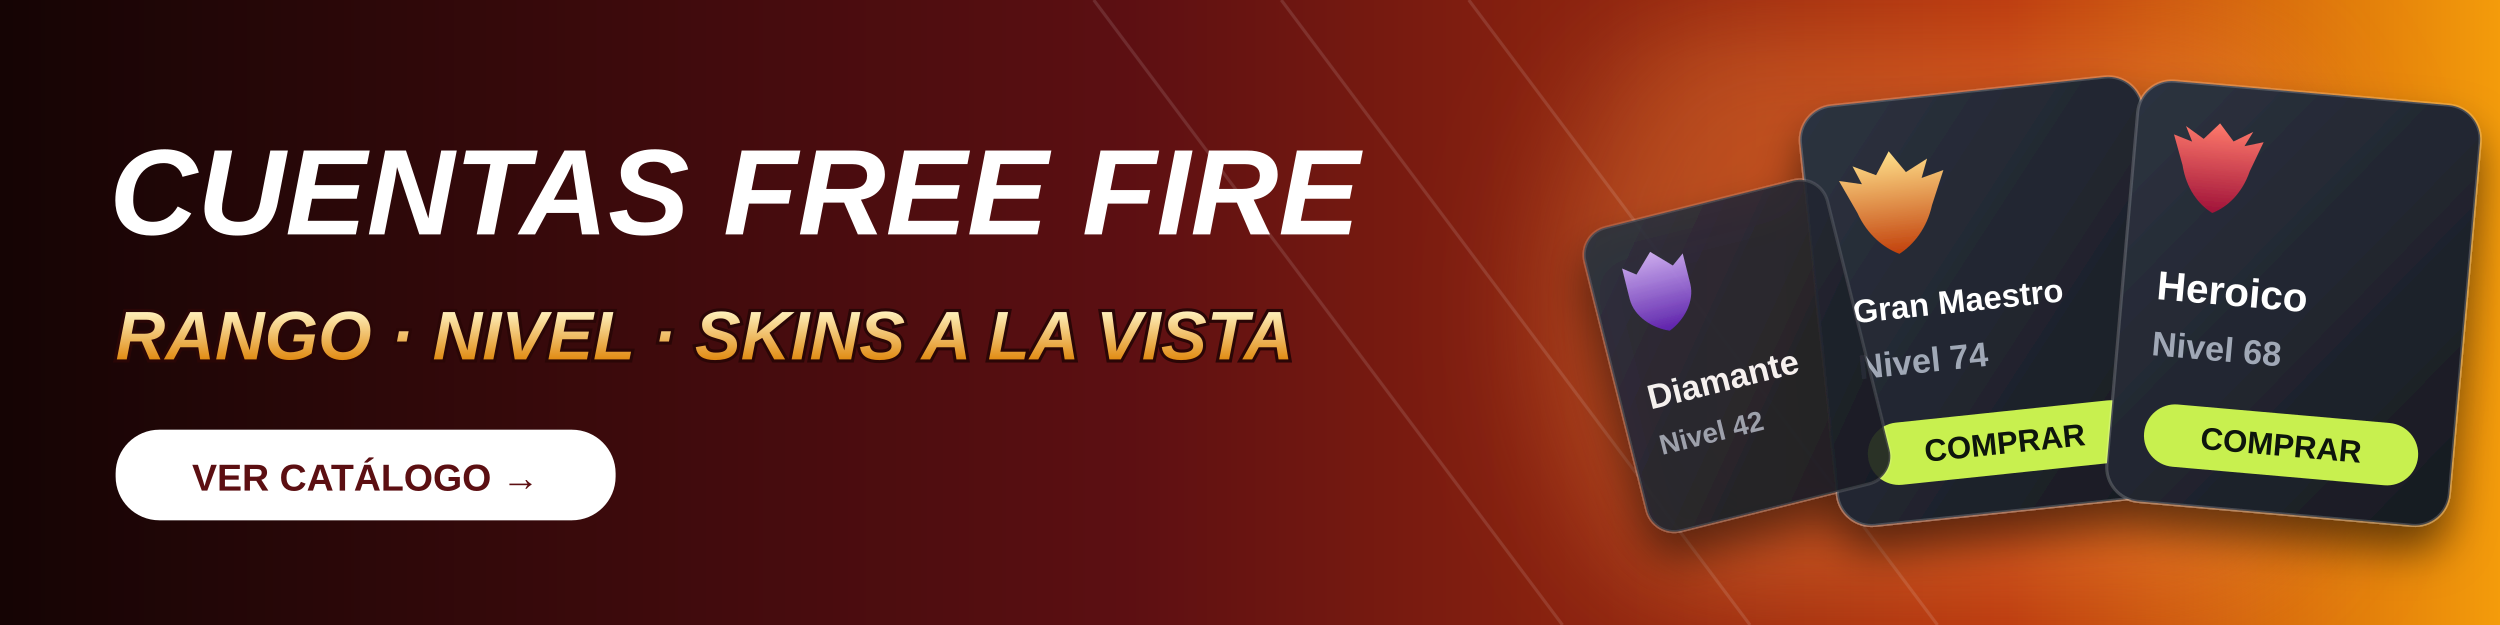
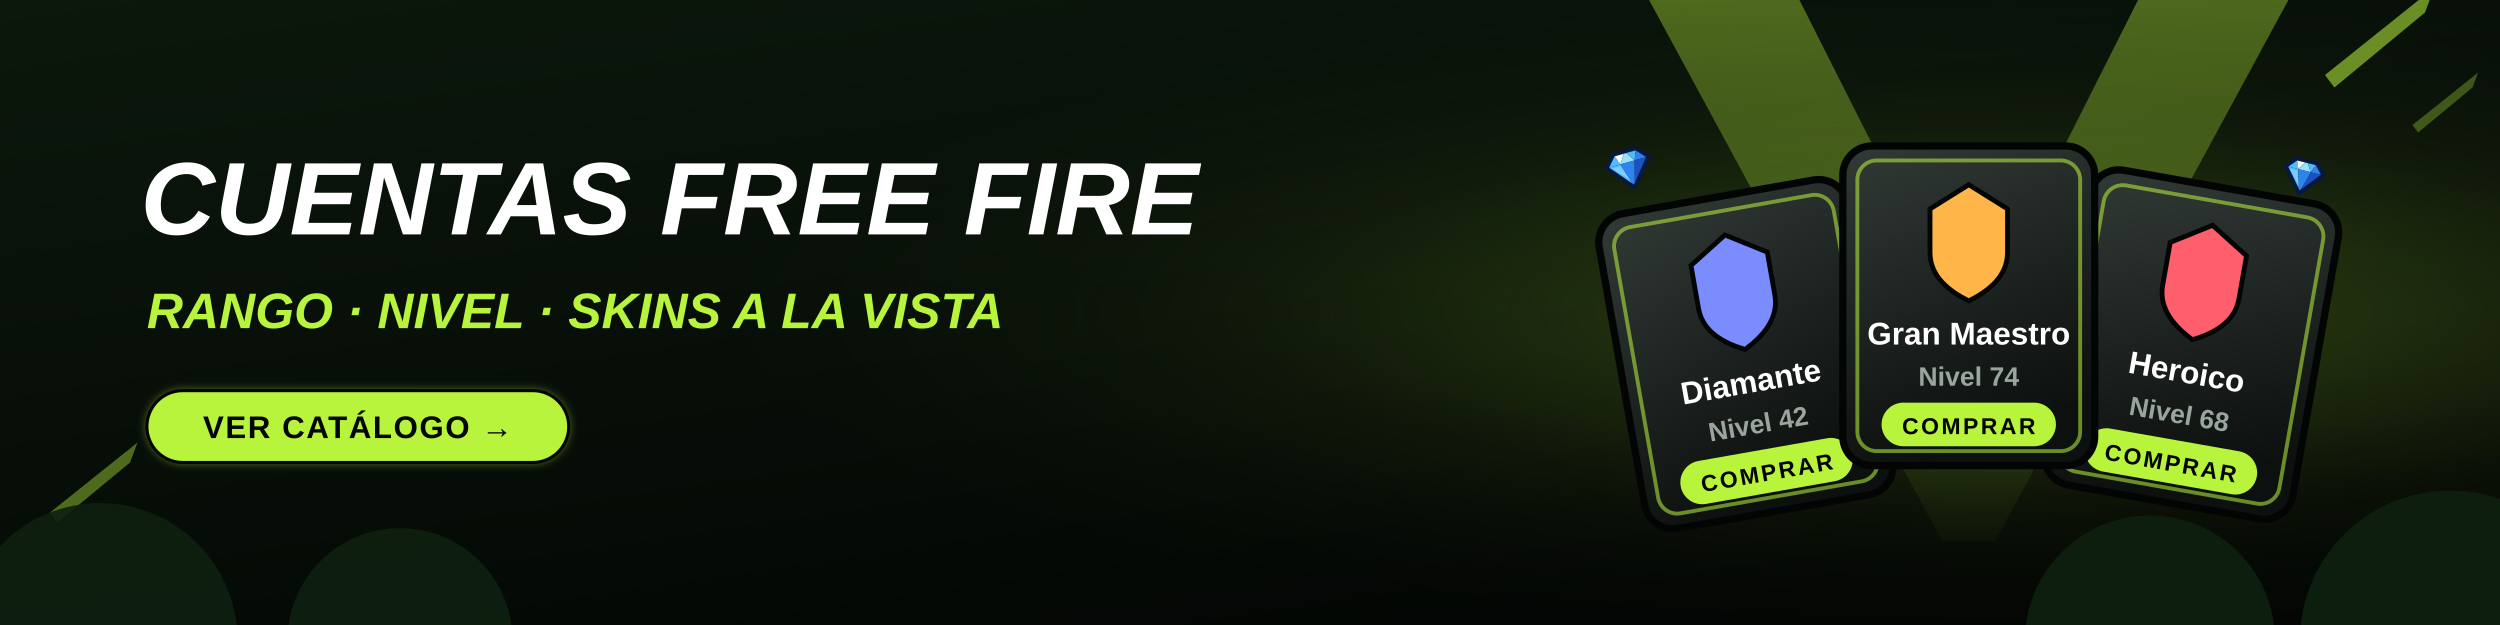
<svg xmlns="http://www.w3.org/2000/svg" viewBox="0 0 1600 400" width="1600" height="400">
  <defs>
-     <linearGradient id="bg" x1="0" y1="0" x2="1" y2="0">
-       <stop offset="0" stop-color="#140404" />
-       <stop offset="0.45" stop-color="#5c0f12" />
-       <stop offset="0.8" stop-color="#b6340c" />
-       <stop offset="1" stop-color="#f59e0b" />
+     <linearGradient id="bg" x1="0" y1="0" x2="0.6" y2="1">
+       <stop offset="0" stop-color="#0c180c" />
+       <stop offset="1" stop-color="#030604" />
    </linearGradient>
-     <linearGradient id="gold" x1="0" y1="0" x2="0" y2="1">
-       <stop offset="0" stop-color="#fff1bd" />
-       <stop offset="1" stop-color="#e08a12" />
+     <linearGradient id="v" x1="0" y1="0" x2="0" y2="1">
+       <stop offset="0" stop-color="#b9f43c" stop-opacity=".4" />
+       <stop offset="1" stop-color="#b9f43c" stop-opacity=".03" />
    </linearGradient>
-     <linearGradient id="card" x1="0" y1="0" x2="1" y2="1">
-       <stop offset="0" stop-color="#2d3340" />
-       <stop offset="1" stop-color="#171a21" />
+     <radialGradient id="glow" cx="0.8" cy="0.5" r="0.55">
+       <stop offset="0" stop-color="#b9f43c" stop-opacity=".24" />
+       <stop offset=".55" stop-color="#b9f43c" stop-opacity=".05" />
+       <stop offset="1" stop-color="#000" stop-opacity="0" />
+     </radialGradient>
+     <radialGradient id="gemglow">
+       <stop offset="0" stop-color="#4fc3ff" stop-opacity=".5" />
+       <stop offset="1" stop-color="#4fc3ff" stop-opacity="0" />
+     </radialGradient>
+     <linearGradient id="dark" x1="0" y1="0" x2="0.3" y2="1">
+       <stop offset="0" stop-color="#323a36" />
+       <stop offset="1" stop-color="#0c100e" />
    </linearGradient>
-     <linearGradient id="gm" x1="0" y1="0" x2="0" y2="1">
-       <stop offset="0" stop-color="#ffe08a" />
-       <stop offset="1" stop-color="#c2410c" />
+     <linearGradient id="lid" x1="0" y1="0" x2="0" y2="1">
+       <stop offset="0" stop-color="#47524c" />
+       <stop offset="1" stop-color="#1b221e" />
    </linearGradient>
-     <linearGradient id="he" x1="0" y1="0" x2="0" y2="1">
-       <stop offset="0" stop-color="#ff7a6b" />
-       <stop offset="1" stop-color="#9f1239" />
-     </linearGradient>
-     <linearGradient id="di" x1="0" y1="0" x2="0" y2="1">
-       <stop offset="0" stop-color="#d1b6ff" />
-       <stop offset="1" stop-color="#5b21b6" />
-     </linearGradient>
-     <filter id="glow" x="-50%" y="-50%" width="200%" height="200%">
-       <feGaussianBlur stdDeviation="40" />
+     <filter id="soft" x="-50%" y="-50%" width="200%" height="200%">
+       <feGaussianBlur stdDeviation="3" />
    </filter>
-     <filter id="shadow" x="-30%" y="-30%" width="160%" height="170%">
-       <feDropShadow dx="0" dy="16" stdDeviation="14" flood-color="#000" flood-opacity=".55" />
-     </filter>
+     <path id="spark" d="M0 -10L2.2 -2.2L10 0L2.2 2.2L0 10L-2.2 2.2L-10 0L-2.2 -2.2Z" fill="#fff" />
  </defs>
  <rect width="1600" height="400" fill="url(#bg)" />
-   <circle cx="1250" cy="200" r="260" fill="#fb923c" opacity=".35" filter="url(#glow)" />
-   <g opacity=".12" stroke="#fff" stroke-width="2">
-     <path d="M700 0 L1000 400" />
-     <path d="M820 0 L1120 400" />
-     <path d="M940 0 L1240 400" />
-   </g>
-   <text x="70" y="150" font-family="Arial Black, Impact, Arial, sans-serif" font-weight="900" font-style="italic" font-size="78" fill="#fff">CUENTAS FREE FIRE</text>
-   <text x="74" y="230" font-family="Arial Black, Impact, Arial, sans-serif" font-weight="900" font-style="italic" font-size="44" fill="url(#gold)" stroke="#2a0606" stroke-width="4" paint-order="stroke">RANGO · NIVEL · SKINS A LA VISTA</text>
-   <rect x="74" y="275" rx="28" width="320" height="58" fill="#ffffff" />
-   <text x="234" y="314" text-anchor="middle" font-family="Arial Black, Arial, sans-serif" font-weight="900" font-size="24" fill="#5c0f12">VER CATÁLOGO  →</text>
-   <g filter="url(#shadow)" font-family="Arial, Helvetica, sans-serif" font-weight="800">
-     <g transform="translate(1150 70) rotate(-6)">
-       <rect width="220" height="270" rx="22" fill="url(#card)" stroke="#ffffff" stroke-opacity=".18" stroke-width="2" />
-       <path transform="translate(22 22) scale(1.2)" d="M0 22l12 3-4-10 12 6 8-12 8 12 12-6-4 10 12-3-8 18c-4 12-12 20-20 24-8-4-16-12-20-24Z" fill="url(#gm)" />
-       <text x="22" y="140" font-size="21" fill="#fff">Gran Maestro</text>
-       <text x="22" y="176" font-size="22" fill="#a0a8b6">Nivel 74</text>
-       <rect x="22" y="206" width="176" height="40" rx="20" fill="#c8f04f" />
-       <text x="110" y="233" text-anchor="middle" font-size="20" fill="#10140a">COMPRAR</text>
+   <path d="M1050 -10H1146.6L1260 214.83L1373.4 -10H1470L1276.8 346.5H1243.2Z" fill="url(#v)" />
+   <rect width="1600" height="400" fill="url(#glow)" />
+   <path d="M1488 48L1558 -8L1552 8L1494 56Z" fill="#b9f43c" opacity="0.55" />
+   <path d="M1544 80L1586 46.4L1582.4 56L1547.6 84.8Z" fill="#b9f43c" opacity="0.3" />
+   <path d="M32 328L88 283.2L83.2 296L36.8 334.4Z" fill="#b9f43c" opacity="0.4" />
+   <circle cx="64" cy="410" r="88" fill="#0d200f" opacity=".9" />
+   <circle cx="256" cy="410" r="72" fill="#0d200f" opacity=".9" />
+   <circle cx="1376" cy="410" r="80" fill="#0d200f" opacity=".9" />
+   <circle cx="1568" cy="410" r="96" fill="#0d200f" opacity=".9" />
+   <g transform="translate(1260 205) scale(1.55)">
+     <g transform="translate(-92 14) rotate(-10)">
+       <rect x="-52" y="-66" width="104" height="132" rx="12" fill="url(#dark)" stroke="#030504" stroke-width="3" />
+       <rect x="-46" y="-60" width="92" height="120" rx="8" fill="none" stroke="#b9f43c" stroke-opacity=".55" stroke-width="1.6" />
+       <path d="M0 -50L16 -40V-22C16 -12 8 -6 0 -2C-8 -6 -16 -12 -16 -22V-40Z" fill="#7b8cff" stroke="#030504" stroke-width="2" />
+       <text x="0" y="16" font-family="Arial Black, Arial, Helvetica, sans-serif" font-weight="900" font-size="13" fill="#fff" text-anchor="middle">Diamante</text>
+       <text x="0" y="33" font-family="Arial, Helvetica, sans-serif" font-weight="700" font-size="11" fill="#9aa59e" text-anchor="middle">Nivel 42</text>
+       <rect x="-36" y="40" width="72" height="18" rx="9" fill="#b9f43c" />
+       <text x="0" y="53" font-family="Arial Black, Arial, Helvetica, sans-serif" font-weight="900" font-size="9.5" fill="#030504" text-anchor="middle" letter-spacing="1">COMPRAR</text>
    </g>
-     <g transform="translate(1370 50) rotate(5)">
-       <rect width="220" height="270" rx="22" fill="url(#card)" stroke="#ffffff" stroke-opacity=".18" stroke-width="2" />
-       <path transform="translate(22 22) scale(1.2)" d="M2 10l10 3-4-8 10 6 8-9 8 9 10-6-4 8 10-3-6 16c-3 12-10 20-18 24-8-4-15-12-18-24Z" fill="url(#he)" />
-       <text x="22" y="140" font-size="26" fill="#fff">Heroico</text>
-       <text x="22" y="176" font-size="22" fill="#a0a8b6">Nivel 68</text>
-       <rect x="22" y="206" width="176" height="40" rx="20" fill="#c8f04f" />
-       <text x="110" y="233" text-anchor="middle" font-size="20" fill="#10140a">COMPRAR</text>
+     <g transform="translate(92 10) rotate(10)">
+       <rect x="-52" y="-66" width="104" height="132" rx="12" fill="url(#dark)" stroke="#030504" stroke-width="3" />
+       <rect x="-46" y="-60" width="92" height="120" rx="8" fill="none" stroke="#b9f43c" stroke-opacity=".55" stroke-width="1.6" />
+       <path d="M0 -50L16 -40V-22C16 -12 8 -6 0 -2C-8 -6 -16 -12 -16 -22V-40Z" fill="#ff5f6d" stroke="#030504" stroke-width="2" />
+       <text x="0" y="16" font-family="Arial Black, Arial, Helvetica, sans-serif" font-weight="900" font-size="13" fill="#fff" text-anchor="middle">Heroico</text>
+       <text x="0" y="33" font-family="Arial, Helvetica, sans-serif" font-weight="700" font-size="11" fill="#9aa59e" text-anchor="middle">Nivel 68</text>
+       <rect x="-36" y="40" width="72" height="18" rx="9" fill="#b9f43c" />
+       <text x="0" y="53" font-family="Arial Black, Arial, Helvetica, sans-serif" font-weight="900" font-size="9.5" fill="#030504" text-anchor="middle" letter-spacing="1">COMPRAR</text>
    </g>
-     <g transform="translate(1010 150) rotate(-14)" opacity=".9">
-       <rect width="160" height="200" rx="18" fill="url(#card)" stroke="#ffffff" stroke-opacity=".14" stroke-width="2" />
-       <path transform="translate(18 18)" d="M4 10l8 6 12-12 12 12 8-6v20c0 12-10 22-20 26-10-4-20-14-20-26Z" fill="url(#di)" />
-       <text x="18" y="120" font-size="22" fill="#fff">Diamante</text>
-       <text x="18" y="150" font-size="18" fill="#a0a8b6">Nivel 42</text>
+     <g transform="translate(0 -6) rotate(0)">
+       <rect x="-52" y="-66" width="104" height="132" rx="12" fill="url(#dark)" stroke="#030504" stroke-width="3" />
+       <rect x="-46" y="-60" width="92" height="120" rx="8" fill="none" stroke="#b9f43c" stroke-opacity=".55" stroke-width="1.6" />
+       <path d="M0 -50L16 -40V-22C16 -12 8 -6 0 -2C-8 -6 -16 -12 -16 -22V-40Z" fill="#ffb547" stroke="#030504" stroke-width="2" />
+       <text x="0" y="16" font-family="Arial Black, Arial, Helvetica, sans-serif" font-weight="900" font-size="13" fill="#fff" text-anchor="middle">Gran Maestro</text>
+       <text x="0" y="33" font-family="Arial, Helvetica, sans-serif" font-weight="700" font-size="11" fill="#9aa59e" text-anchor="middle">Nivel 74</text>
+       <rect x="-36" y="40" width="72" height="18" rx="9" fill="#b9f43c" />
+       <text x="0" y="53" font-family="Arial Black, Arial, Helvetica, sans-serif" font-weight="900" font-size="9.5" fill="#030504" text-anchor="middle" letter-spacing="1">COMPRAR</text>
+     </g>
+     <g transform="rotate(-16 -140 -62.26)" stroke-linejoin="round">
+       <path d="M-144.86 -70L-149 -65.356L-143 -65.356Z" fill="#52bbff" />
+       <path d="M-144.86 -70L-140 -70L-143 -65.356Z" fill="#e3f9ff" />
+       <path d="M-140 -70L-143 -65.356L-137 -65.356Z" fill="#98e1ff" />
+       <path d="M-140 -70L-135.14 -70L-137 -65.356Z" fill="#52bbff" />
+       <path d="M-135.14 -70L-131 -65.356L-137 -65.356Z" fill="#2d84f0" />
+       <path d="M-149 -65.356L-143 -65.356L-140 -54.52Z" fill="#52bbff" />
+       <path d="M-143 -65.356L-137 -65.356L-140 -54.52Z" fill="#2d84f0" />
+       <path d="M-137 -65.356L-131 -65.356L-140 -54.52Z" fill="#1a52c4" />
+       <path d="M-143.78 -69.226L-141.08 -69.226L-143.54 -66.13Z" fill="#fff" opacity=".7" />
+       <path d="M-146.84 -64.582L-143.36 -64.582L-140.9 -57.926Z" fill="#fff" opacity=".25" />
+       <path d="M-144.86 -70H-135.14L-131 -65.356L-140 -54.52L-149 -65.356Z" fill="none" stroke="#06183f" stroke-width="1.6" />
+     </g>
+     <g transform="rotate(14 138 -59.12)" stroke-linejoin="round">
+       <path d="M133.68 -66L130 -61.872L135.333 -61.872Z" fill="#52bbff" />
+       <path d="M133.68 -66L138 -66L135.333 -61.872Z" fill="#e3f9ff" />
+       <path d="M138 -66L135.333 -61.872L140.667 -61.872Z" fill="#98e1ff" />
+       <path d="M138 -66L142.32 -66L140.667 -61.872Z" fill="#52bbff" />
+       <path d="M142.32 -66L146 -61.872L140.667 -61.872Z" fill="#2d84f0" />
+       <path d="M130 -61.872L135.333 -61.872L138 -52.24Z" fill="#52bbff" />
+       <path d="M135.333 -61.872L140.667 -61.872L138 -52.24Z" fill="#2d84f0" />
+       <path d="M140.667 -61.872L146 -61.872L138 -52.24Z" fill="#1a52c4" />
+       <path d="M134.64 -65.312L137.04 -65.312L134.853 -62.56Z" fill="#fff" opacity=".7" />
+       <path d="M131.92 -61.184L135.013 -61.184L137.2 -55.267Z" fill="#fff" opacity=".25" />
+       <path d="M133.68 -66H142.32L146 -61.872L138 -52.24L130 -61.872Z" fill="none" stroke="#06183f" stroke-width="1.6" />
    </g>
  </g>
+   <text x="90" y="150" font-family="Arial Black, Arial, Helvetica, sans-serif" font-weight="900" font-style="italic" font-size="66" fill="#fff">CUENTAS FREE FIRE</text>
+   <text x="94" y="210" font-family="Arial Black, Arial, Helvetica, sans-serif" font-weight="900" font-style="italic" font-size="32" fill="#b9f43c">RANGO · NIVEL · SKINS A LA VISTA</text>
+   <g transform="translate(94 250)">
+     <rect width="270" height="46" rx="23" fill="#b9f43c" filter="url(#soft)" opacity=".55" />
+     <rect width="270" height="46" rx="23" fill="#b9f43c" stroke="#030504" stroke-width="2" />
+     <text x="135" y="30.36" font-family="Arial Black, Arial, Helvetica, sans-serif" font-weight="900" font-size="20" fill="#030504" text-anchor="middle" letter-spacing="1">VER CATÁLOGO  →</text>
+   </g>
</svg>
